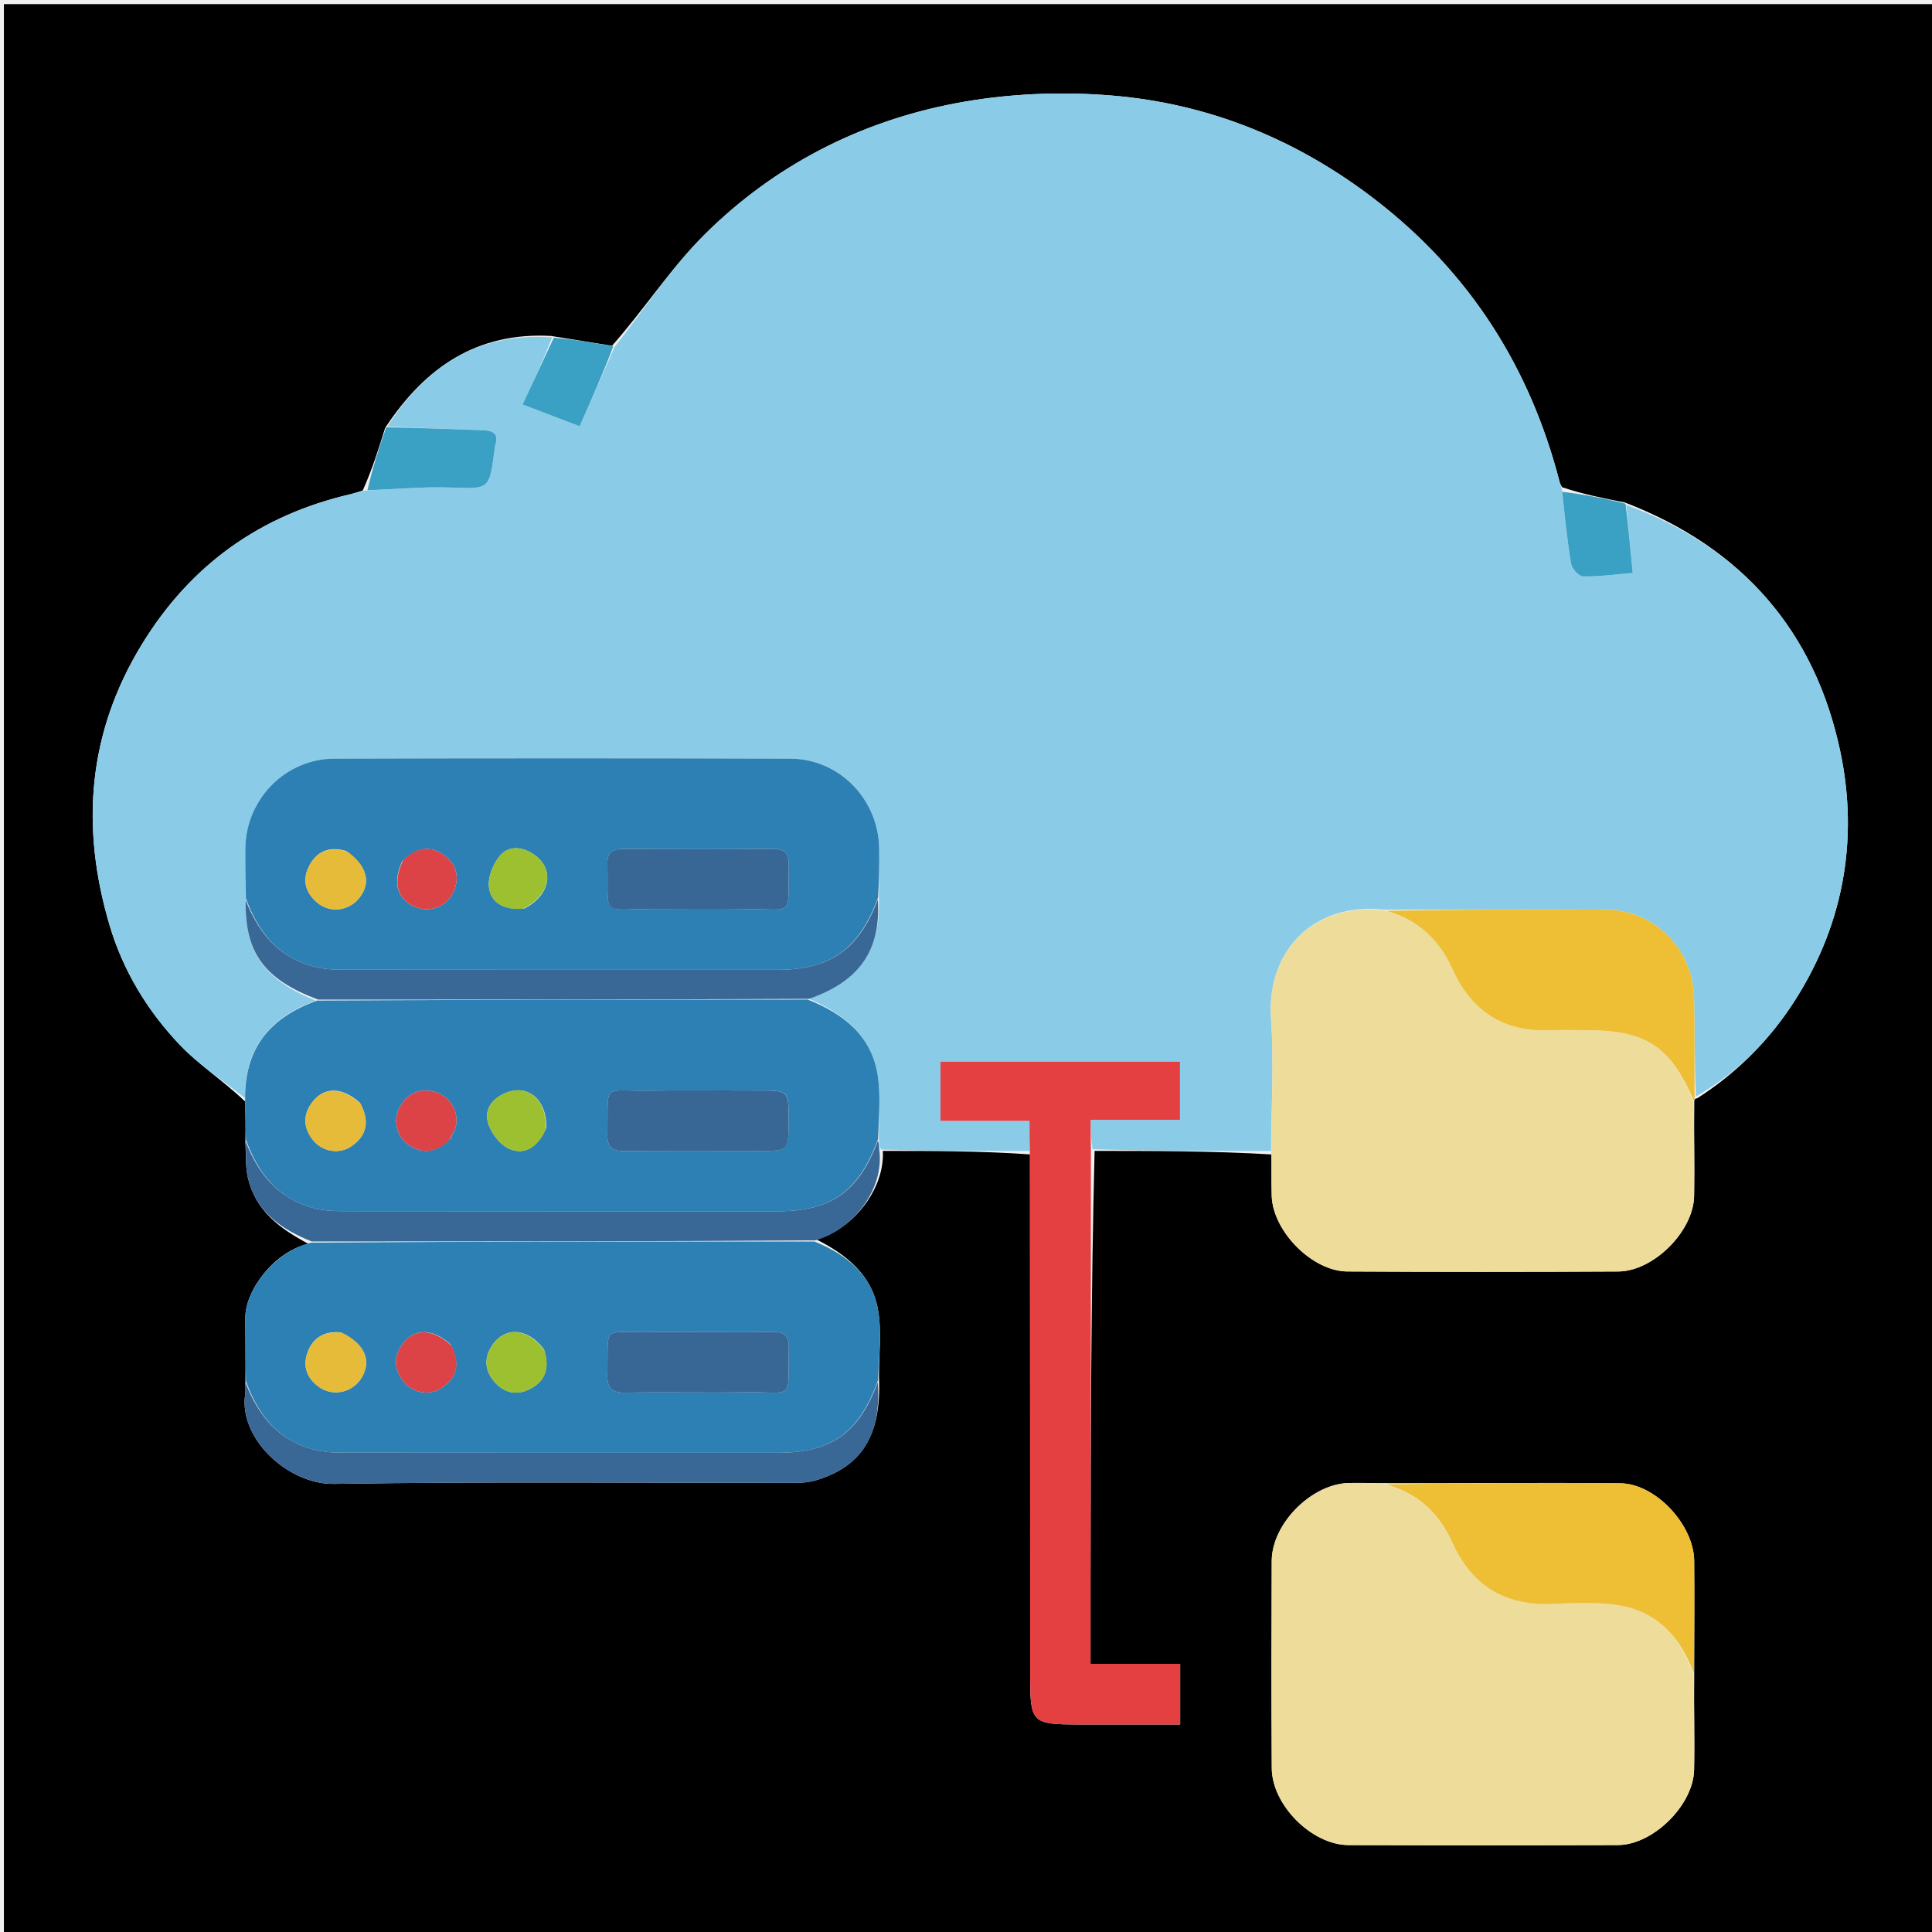
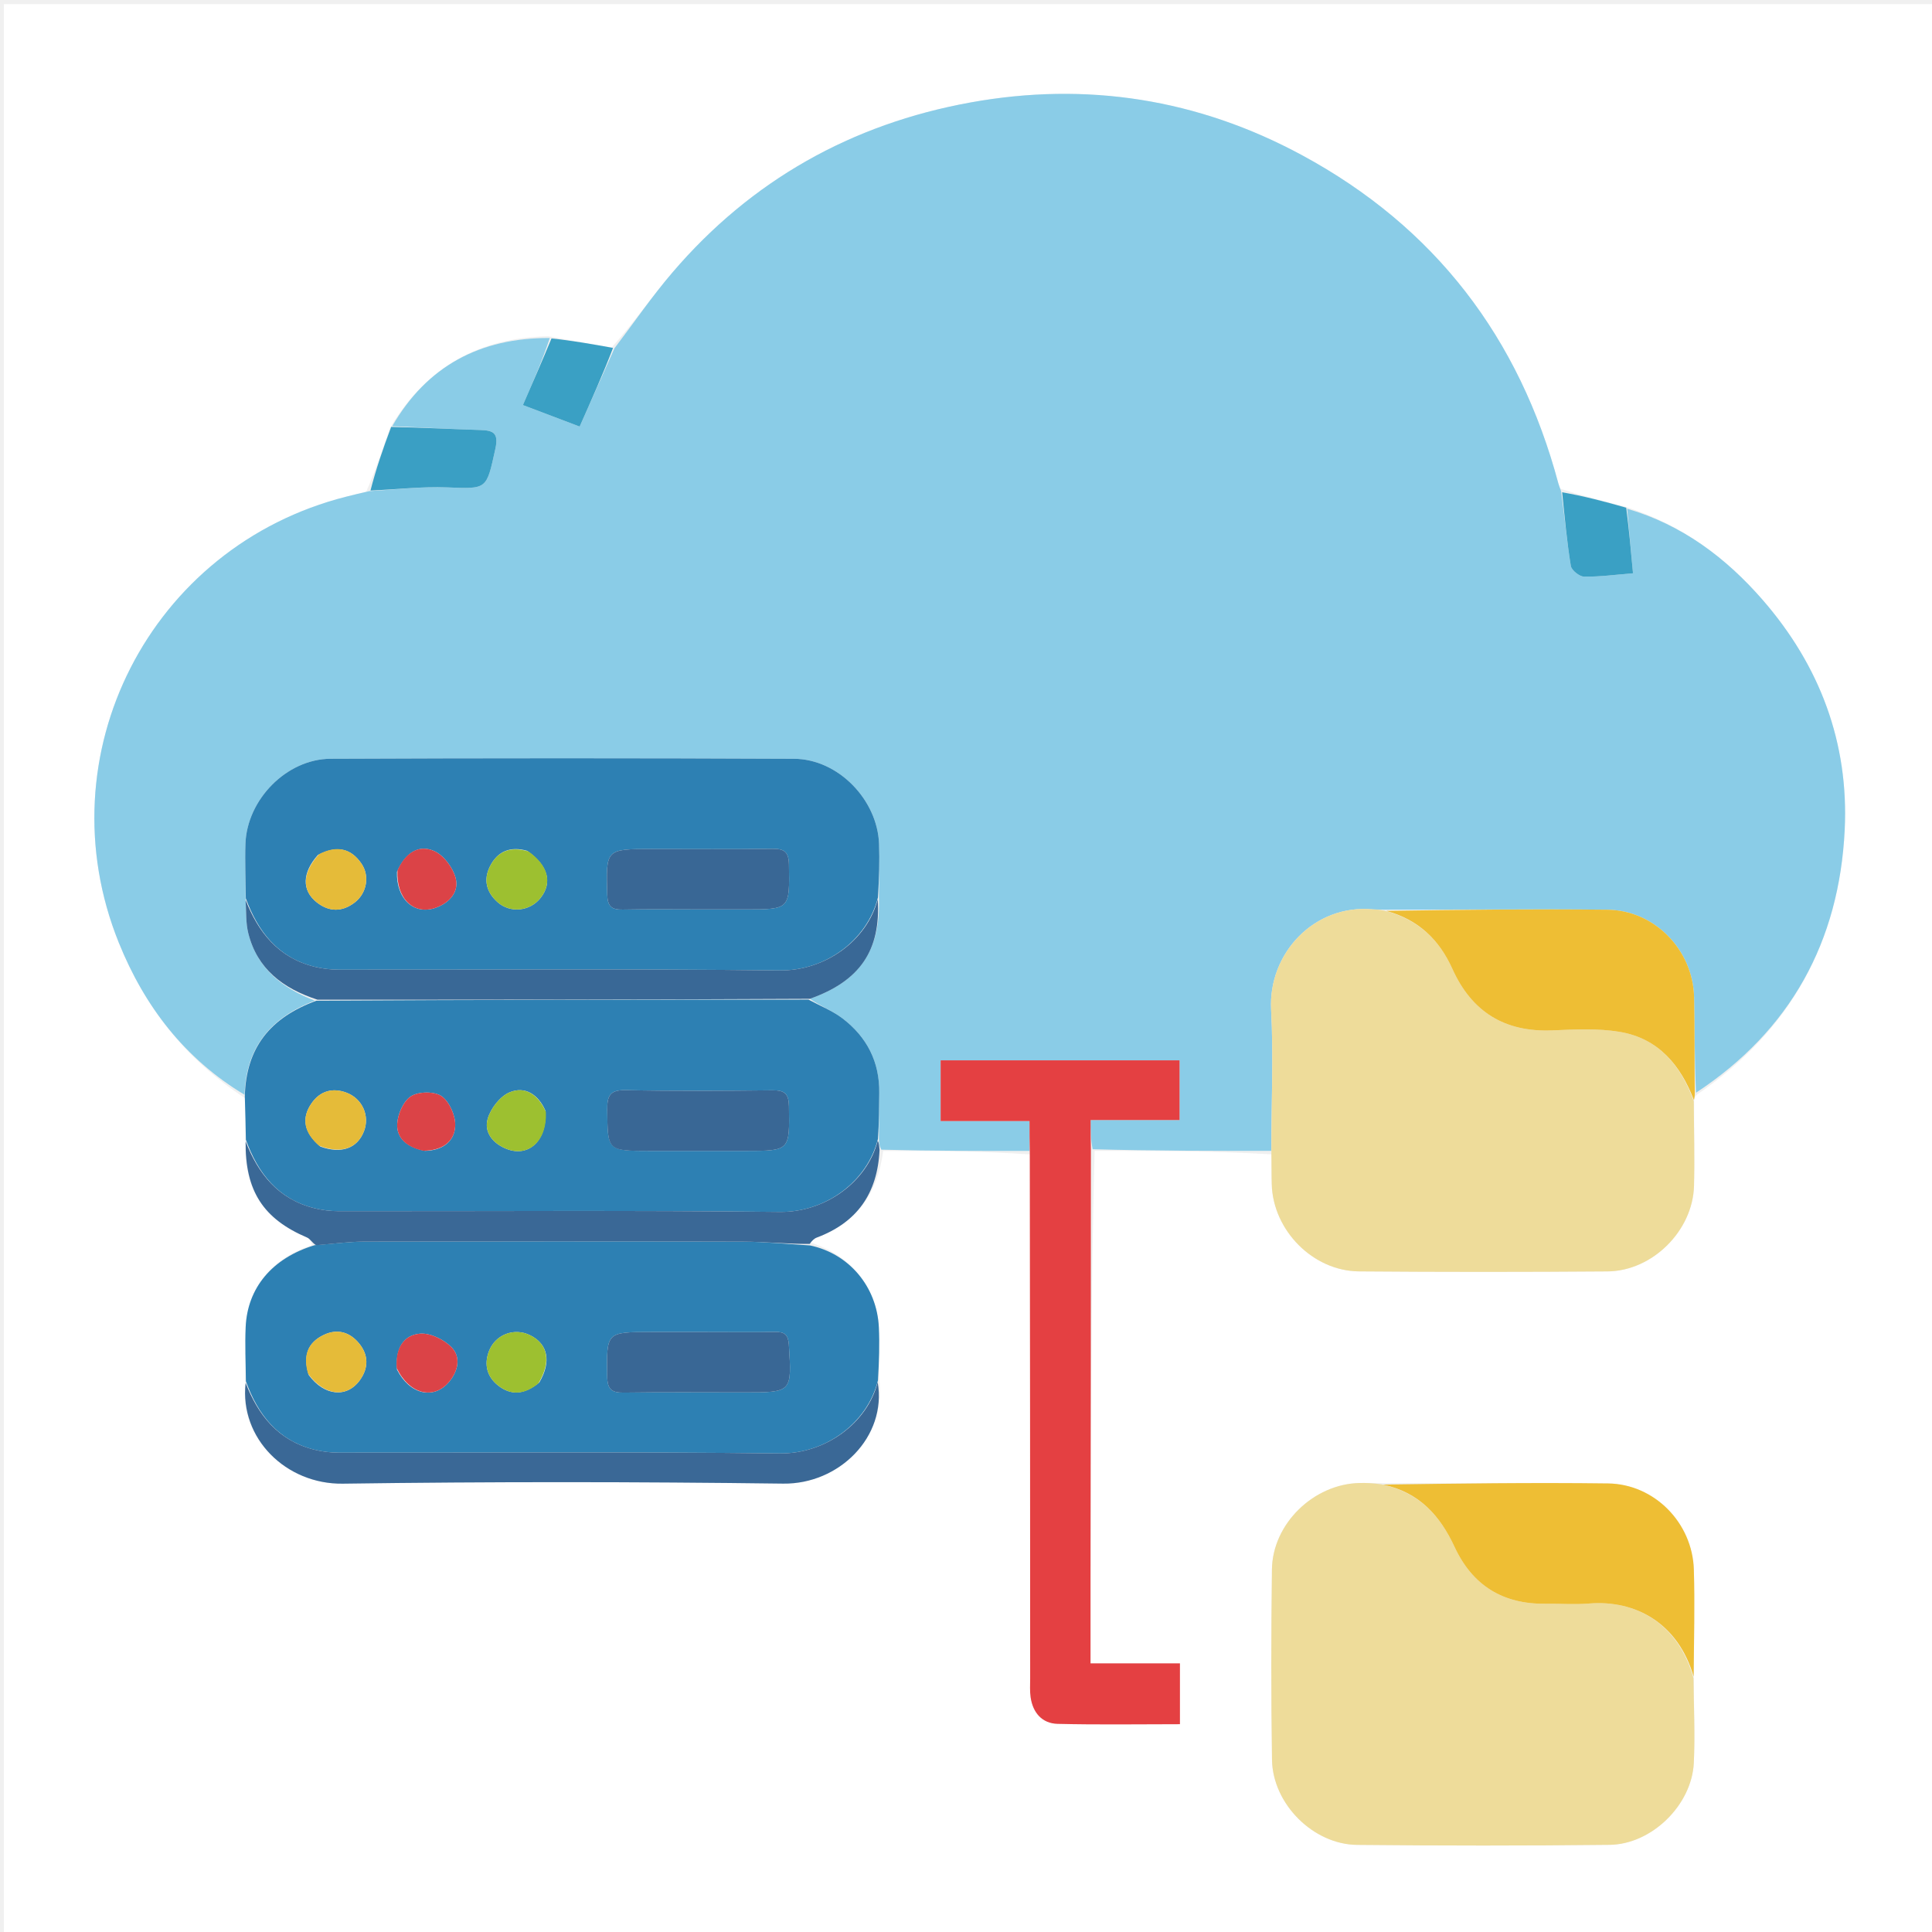
<svg xmlns="http://www.w3.org/2000/svg" version="1.1" id="Layer_1" x="0px" y="0px" width="100%" viewBox="0 0 512 512" enable-background="new 0 0 512 512" xml:space="preserve">
-   <path fill="#000000" opacity="1" stroke="none" d=" M276,513   C184.022,513 92.545,513 1.033,513   C1.033,342.397 1.033,171.795 1.033,1.096   C171.561,1.096 342.122,1.096 512.842,1.096   C512.842,171.667 512.842,342.333 512.842,513   C434.128,513 355.314,513 276,513  M65.03,302.903   C65.232,306.008 65.006,309.215 65.715,312.2   C67.802,320.984 74.323,325.687 81.755,329.637   C72.896,331.568 65.02,341.772 65.013,349.166   C65.008,354.779 65.113,360.392 65.03,366.903   C65.019,367.736 65.107,368.584 64.984,369.4   C63.176,381.39 76.533,393.432 88.442,393.245   C129.262,392.605 170.098,393.009 210.929,392.973   C212.708,392.971 214.56,392.792 216.255,392.284   C228.396,388.643 233.606,380.315 232.945,365.08   C232.902,358.938 233.75,352.624 232.607,346.694   C230.866,337.661 224.126,332.375 216.26,328.407   C225.045,326.371 234.515,315.846 233.962,305.002   C246.919,305.001 259.877,305.001 272.971,305.929   C272.98,351.923 272.991,397.917 273,443.911   C273.002,456.612 273.384,457 285.966,457   C294.893,457 303.819,457 312.756,457   C312.756,451.356 312.756,446.422 312.756,440.937   C304.801,440.937 297.072,440.937 289,440.937   C289,433.58 288.992,426.777 289.001,419.975   C289.054,381.65 289.111,343.325 290.083,305   C305.67,305.004 321.258,305.007 336.984,305.938   C336.989,309.594 336.908,313.254 337.017,316.907   C337.297,326.265 347.713,336.898 357.07,336.953   C381.003,337.093 404.937,337.086 428.87,336.956   C438.19,336.906 448.779,326.31 448.955,316.991   C449.111,308.688 448.886,300.377 449.01,291.563   C449.054,291.388 449.098,291.214 449.85,291.018   C459.755,284.665 468.079,276.509 474.55,266.838   C488.379,246.17 492.745,222.892 487.659,198.976   C480.93,167.335 461.804,145.144 430.59,133.155   C425.078,132.071 419.566,130.987 413.98,129.123   C413.764,128.697 413.462,128.293 413.346,127.842   C405.51,97.388 389.537,72.294 364.538,52.98   C343.877,37.019 320.486,27.471 294.688,25.324   C281.017,24.186 266.778,24.808 253.311,27.358   C227.854,32.18 205.124,43.846 186.67,62.207   C177.736,71.095 170.758,81.95 162.196,91.635   C157.102,90.812 152.008,89.99 146.011,89.029   C126.534,87.984 112.739,97.192 102.063,113.416   C100.353,118.896 98.643,124.377 96.131,129.985   C95.06,130.312 94.005,130.705 92.917,130.958   C68.975,136.53 50.561,149.619 37.644,170.689   C23.16,194.315 21.334,219.294 29.067,245.296   C32.623,257.251 39.071,267.885 47.624,276.876   C52.72,282.234 59.119,286.351 64.988,291.94   C65.048,295.295 65.109,298.65 65.03,302.903  M366.03,393.045   C363.199,393.03 360.367,392.961 357.538,393.01   C347.644,393.182 337.064,403.738 337.022,413.659   C336.945,431.976 336.92,450.293 337.033,468.61   C337.093,478.33 347.622,488.919 357.331,488.964   C381.143,489.074 404.955,489.077 428.767,488.961   C438.105,488.916 448.764,478.36 448.952,469.034   C449.121,460.716 448.886,452.389 448.989,443.129   C448.992,433.305 449.064,423.48 448.98,413.656   C448.899,404.137 438.799,393.178 429.37,393.084   C408.563,392.876 387.752,393.114 366.03,393.045  z" />
-   <path fill="#8ACCE7" opacity="1" stroke="none" d=" M64.933,291.026   C59.119,286.351 52.72,282.234 47.624,276.876   C39.071,267.885 32.623,257.251 29.067,245.296   C21.334,219.294 23.16,194.315 37.644,170.689   C50.561,149.619 68.975,136.53 92.917,130.958   C94.005,130.705 95.06,130.312 96.975,129.966   C104.943,129.662 112.083,128.94 119.188,129.194   C129.645,129.568 129.634,129.864 131.026,119.47   C131.092,118.976 131.08,118.456 131.237,117.992   C132.273,114.93 130.605,114.118 128.005,114.022   C119.551,113.71 111.097,113.387 102.642,113.069   C112.739,97.192 126.534,87.984 146.327,89.406   C143.992,95.448 141.341,101.112 138.496,107.19   C143.89,109.25 148.504,111.011 153.609,112.961   C156.774,105.787 159.835,98.85 162.895,91.914   C170.758,81.95 177.736,71.095 186.67,62.207   C205.124,43.846 227.854,32.18 253.311,27.358   C266.778,24.808 281.017,24.186 294.688,25.324   C320.486,27.471 343.877,37.019 364.538,52.98   C389.537,72.294 405.51,97.388 413.346,127.842   C413.462,128.293 413.764,128.697 413.968,129.944   C414.717,136.982 415.317,143.225 416.365,149.392   C416.589,150.713 418.419,152.74 419.535,152.757   C423.875,152.821 428.225,152.207 432.684,151.837   C432.058,145.264 431.513,139.534 430.968,133.804   C461.804,145.144 480.93,167.335 487.659,198.976   C492.745,222.892 488.379,246.17 474.55,266.838   C468.079,276.509 459.755,284.665 449.439,290.562   C449.011,281.459 449.174,272.809 448.938,264.169   C448.594,251.599 438.475,241.239 425.949,241.091   C406.334,240.86 386.713,241.1 366.635,241.076   C348.224,239.074 335.565,251.827 336.839,270.092   C337.648,281.675 336.897,293.368 336.846,305.011   C321.258,305.007 305.67,305.004 289.557,304.553   C289.032,301.847 289.032,299.589 289.032,296.772   C297.374,296.772 305.101,296.772 312.707,296.772   C312.707,291.267 312.707,286.336 312.707,281.352   C291.373,281.352 270.335,281.352 249.246,281.352   C249.246,286.634 249.246,291.563 249.246,297.044   C257.208,297.044 264.94,297.044 272.834,297.044   C272.834,300.066 272.834,302.533 272.834,305   C259.877,305.001 246.919,305.001 233.482,304.643   C232.949,303.551 232.897,302.819 232.902,301.617   C232.891,295.82 233.409,290.407 232.633,285.185   C231.041,274.466 223.528,268.669 214.443,264.703   C227.874,260.015 233.506,251.757 232.903,237.616   C232.971,232.987 233.062,228.827 232.98,224.67   C232.724,211.715 222.335,201.086 209.41,201.048   C169.153,200.932 128.896,200.935 88.639,201.046   C75.702,201.081 65.262,211.691 65.027,224.617   C64.945,229.104 65.105,233.595 65.103,238.522   C64.85,252.51 69.98,259.556 83.626,265.149   C71.338,269.746 64.767,277.969 64.933,291.026  z" />
-   <path fill="#EEDC9A" opacity="1" stroke="none" d=" M448.829,444.066   C448.886,452.389 449.121,460.716 448.952,469.034   C448.764,478.36 438.105,488.916 428.767,488.961   C404.955,489.077 381.143,489.074 357.331,488.964   C347.622,488.919 337.093,478.33 337.033,468.61   C336.92,450.293 336.945,431.976 337.022,413.659   C337.064,403.738 347.644,393.182 357.538,393.01   C360.367,392.961 363.199,393.03 366.771,393.315   C375.838,395.737 381.418,401.017 384.888,408.749   C390.023,420.191 398.812,425.581 411.41,425.056   C417.215,424.813 423.153,424.472 428.837,425.383   C439.41,427.078 445.551,434.208 448.829,444.066  z" />
-   <path fill="#EEDC9A" opacity="1" stroke="none" d=" M336.915,305.475   C336.897,293.368 337.648,281.675 336.839,270.092   C335.565,251.827 348.224,239.074 366.892,241.301   C375.899,243.798 381.447,249.091 384.922,256.811   C389.963,268.011 398.544,273.57 410.951,273.023   C414.103,272.884 417.266,273.002 420.424,273.002   C436.297,273.004 442.582,277.223 448.829,292.07   C448.886,300.377 449.111,308.688 448.955,316.991   C448.779,326.31 438.19,336.906 428.87,336.956   C404.937,337.086 381.003,337.093 357.07,336.953   C347.713,336.898 337.297,326.265 337.017,316.907   C336.908,313.254 336.989,309.594 336.915,305.475  z" />
-   <path fill="#2D80B3" opacity="1" stroke="none" d=" M215.852,329.014   C224.126,332.375 230.866,337.661 232.607,346.694   C233.75,352.624 232.902,358.938 232.678,365.819   C227.637,379.81 220.246,384.998 206.133,384.998   C167.497,384.999 128.861,385.011 90.225,384.967   C87.925,384.964 85.558,384.765 83.337,384.204   C73.699,381.771 68.355,374.939 65.169,366.005   C65.113,360.392 65.008,354.779 65.013,349.166   C65.02,341.772 72.896,331.568 82.405,329.315   C127.322,328.999 171.587,329.006 215.852,329.014  M184.5,353   C180.335,353 176.169,352.933 172.005,353.012   C159.263,353.255 161.292,350.828 160.944,364.122   C160.849,367.763 161.984,369.138 165.759,369.068   C176.418,368.87 187.084,369.13 197.744,368.967   C210.794,368.767 208.743,371.579 209.042,357.128   C209.113,353.683 207.54,352.894 204.491,352.961   C198.163,353.099 191.831,353.001 184.5,353  M90.172,353.071   C85.776,352.735 82.698,354.637 81.368,358.798   C80.232,362.354 81.503,365.381 84.499,367.538   C88.225,370.219 93.399,369.072 95.8,365.156   C98.571,360.638 96.731,356.117 90.172,353.071  M119.4,356.261   C114.751,352.097 110.077,351.918 106.891,355.929   C104.291,359.202 104.279,362.678 106.834,365.996   C109.296,369.194 113.814,370.037 117.125,367.77   C121.134,365.026 122.063,361.306 119.4,356.261  M144.174,357.609   C140.094,352.052 134.091,351.417 130.615,356.261   C128.314,359.468 128.315,362.87 130.809,365.932   C133.265,368.948 136.548,369.962 140.173,368.227   C144.357,366.225 145.792,362.815 144.174,357.609  z" />
-   <path fill="#2D80B3" opacity="1" stroke="none" d=" M214.063,264.893   C223.528,268.669 231.041,274.466 232.633,285.185   C233.409,290.407 232.891,295.82 232.686,301.876   C227.564,315.857 220.212,320.998 206.097,320.998   C167.471,320.999 128.844,321.012 90.217,320.967   C87.918,320.964 85.552,320.764 83.331,320.203   C73.697,317.768 68.354,310.937 65.169,302.005   C65.109,298.65 65.048,295.295 64.96,291.483   C64.767,277.969 71.338,269.746 84.004,265.164   C127.813,264.912 170.938,264.903 214.063,264.893  M209,296.526   C208.986,289.003 208.986,289.002 201.445,289   C191.651,288.999 181.856,288.886 172.065,289.028   C159.236,289.216 161.279,286.669 160.949,300.485   C160.866,303.999 162.177,305.096 165.593,305.054   C177.542,304.909 189.495,305.001 201.446,305   C208.986,304.999 208.986,304.997 209,296.526  M144.768,298.941   C145.034,291.861 140.351,287.423 134.599,289.416   C130.896,290.698 128.299,293.625 129.259,297.319   C129.976,300.075 132.429,303.337 134.955,304.449   C139.133,306.287 142.6,303.892 144.768,298.941  M119.39,301.744   C119.901,300.53 120.661,299.36 120.878,298.096   C121.54,294.225 118.994,290.297 115.136,289.326   C111.092,288.308 107.922,289.749 105.931,293.419   C104.002,296.977 105.097,301.326 108.498,303.535   C112.232,305.958 115.733,305.38 119.39,301.744  M95.401,292.261   C90.746,288.095 86.076,287.915 82.89,291.928   C80.29,295.202 80.278,298.678 82.834,301.996   C85.298,305.196 89.812,306.04 93.125,303.77   C97.13,301.026 98.07,297.308 95.401,292.261  z" />
-   <path fill="#E44042" opacity="1" stroke="none" d=" M272.902,305.465   C272.834,302.533 272.834,300.066 272.834,297.044   C264.94,297.044 257.208,297.044 249.246,297.044   C249.246,291.563 249.246,286.634 249.246,281.352   C270.335,281.352 291.373,281.352 312.707,281.352   C312.707,286.336 312.707,291.267 312.707,296.772   C305.101,296.772 297.374,296.772 289.032,296.772   C289.032,299.589 289.032,301.847 289.099,304.553   C289.111,343.325 289.054,381.65 289.001,419.975   C288.992,426.777 289,433.58 289,440.937   C297.072,440.937 304.801,440.937 312.756,440.937   C312.756,446.422 312.756,451.356 312.756,457   C303.819,457 294.893,457 285.966,457   C273.384,457 273.002,456.612 273,443.911   C272.991,397.917 272.98,351.923 272.902,305.465  z" />
-   <path fill="#EEBE34" opacity="1" stroke="none" d=" M448.909,443.598   C445.551,434.208 439.41,427.078 428.837,425.383   C423.153,424.472 417.215,424.813 411.41,425.056   C398.812,425.581 390.023,420.191 384.888,408.749   C381.418,401.017 375.838,395.737 367.228,393.378   C387.752,393.114 408.563,392.876 429.37,393.084   C438.799,393.178 448.899,404.137 448.98,413.656   C449.064,423.48 448.992,433.305 448.909,443.598  z" />
-   <path fill="#EEBE34" opacity="1" stroke="none" d=" M448.92,291.816   C442.582,277.223 436.297,273.004 420.424,273.002   C417.266,273.002 414.103,272.884 410.951,273.023   C398.544,273.57 389.963,268.011 384.922,256.811   C381.447,249.091 375.899,243.798 367.351,241.365   C386.713,241.1 406.334,240.86 425.949,241.091   C438.475,241.239 448.594,251.599 448.938,264.169   C449.174,272.809 449.011,281.459 449.085,290.573   C449.098,291.214 449.054,291.388 448.92,291.816  z" />
-   <path fill="#396896" opacity="1" stroke="none" d=" M65.099,366.454   C68.355,374.939 73.699,381.771 83.337,384.204   C85.558,384.765 87.925,384.964 90.225,384.967   C128.861,385.011 167.497,384.999 206.133,384.998   C220.246,384.998 227.637,379.81 232.621,366.285   C233.606,380.315 228.396,388.643 216.255,392.284   C214.56,392.792 212.708,392.971 210.929,392.973   C170.098,393.009 129.262,392.605 88.442,393.245   C76.533,393.432 63.176,381.39 64.984,369.4   C65.107,368.584 65.019,367.736 65.099,366.454  z" />
-   <path fill="#396896" opacity="1" stroke="none" d=" M65.099,302.454   C68.354,310.937 73.697,317.768 83.331,320.203   C85.552,320.764 87.918,320.964 90.217,320.967   C128.844,321.012 167.471,320.999 206.097,320.998   C220.212,320.998 227.564,315.857 232.629,302.346   C232.897,302.819 232.949,303.551 233.015,304.651   C234.515,315.846 225.045,326.371 216.056,328.71   C171.587,329.006 127.322,328.999 82.597,329.001   C74.323,325.687 67.802,320.984 65.715,312.2   C65.006,309.215 65.232,306.008 65.099,302.454  z" />
-   <path fill="#3AA0C4" opacity="1" stroke="none" d=" M102.353,113.243   C111.097,113.387 119.551,113.71 128.005,114.022   C130.605,114.118 132.273,114.93 131.237,117.992   C131.08,118.456 131.092,118.976 131.026,119.47   C129.634,129.864 129.645,129.568 119.188,129.194   C112.083,128.94 104.943,129.662 97.376,129.902   C98.643,124.377 100.353,118.896 102.353,113.243  z" />
-   <path fill="#3AA0C4" opacity="1" stroke="none" d=" M162.546,91.774   C159.835,98.85 156.774,105.787 153.609,112.961   C148.504,111.011 143.89,109.25 138.496,107.19   C141.341,101.112 143.992,95.448 146.779,89.475   C152.008,89.99 157.102,90.812 162.546,91.774  z" />
-   <path fill="#3AA0C4" opacity="1" stroke="none" d=" M430.779,133.479   C431.513,139.534 432.058,145.264 432.684,151.837   C428.225,152.207 423.875,152.821 419.535,152.757   C418.419,152.74 416.589,150.713 416.365,149.392   C415.317,143.225 414.717,136.982 414.005,130.335   C419.566,130.987 425.078,132.071 430.779,133.479  z" />
-   <path fill="#2D80B3" opacity="1" stroke="none" d=" M65.154,238.084   C65.105,233.595 64.945,229.104 65.027,224.617   C65.262,211.691 75.702,201.081 88.639,201.046   C128.896,200.935 169.153,200.932 209.41,201.048   C222.335,201.086 232.724,211.715 232.98,224.67   C233.062,228.827 232.971,232.987 232.686,237.875   C227.648,251.621 219.949,256.998 206.068,256.998   C167.464,256.999 128.86,257.011 90.257,256.967   C87.958,256.964 85.594,256.769 83.372,256.215   C73.731,253.814 68.42,246.951 65.154,238.084  M173.515,241   C181.679,241 189.844,241.113 198.006,240.974   C210.727,240.757 208.753,243.423 209.039,229.364   C209.104,226.166 208.016,224.923 204.728,224.953   C191.567,225.076 178.404,225.048 165.242,224.97   C162.406,224.953 160.91,225.712 160.969,228.894   C161.244,243.807 159.13,240.621 173.515,241  M91.686,225.499   C87.188,224.188 83.783,225.626 81.774,229.805   C80.033,233.428 81.069,236.665 84.041,239.185   C87.427,242.054 92.362,241.464 95.162,238.025   C98.411,234.036 97.383,229.505 91.686,225.499  M106.597,228.247   C103.977,233.825 105.206,238.277 109.93,240.316   C114.136,242.131 118.914,240.066 120.48,235.669   C121.744,232.117 120.796,228.996 117.876,226.773   C114.152,223.94 110.453,224.457 106.597,228.247  M138.938,240.769   C145.701,237.401 147.105,230.571 141.785,226.653   C138.792,224.449 135.077,223.919 132.661,226.593   C130.733,228.727 129.241,232.425 129.586,235.174   C130.116,239.398 133.775,241.254 138.938,240.769  z" />
-   <path fill="#396896" opacity="1" stroke="none" d=" M65.103,238.522   C68.42,246.951 73.731,253.814 83.372,256.215   C85.594,256.769 87.958,256.964 90.257,256.967   C128.86,257.011 167.464,256.999 206.068,256.998   C219.949,256.998 227.648,251.621 232.63,238.345   C233.506,251.757 227.874,260.015 214.443,264.703   C170.938,264.903 127.813,264.912 84.311,264.907   C69.98,259.556 64.85,252.51 65.103,238.522  z" />
-   <path fill="#396795" opacity="1" stroke="none" d=" M185,353   C191.831,353.001 198.163,353.099 204.491,352.961   C207.54,352.894 209.113,353.683 209.042,357.128   C208.743,371.579 210.794,368.767 197.744,368.967   C187.084,369.13 176.418,368.87 165.759,369.068   C161.984,369.138 160.849,367.763 160.944,364.122   C161.292,350.828 159.263,353.255 172.005,353.012   C176.169,352.933 180.335,353 185,353  z" />
-   <path fill="#E5BB39" opacity="1" stroke="none" d=" M90.556,353.144   C96.731,356.117 98.571,360.638 95.8,365.156   C93.399,369.072 88.225,370.219 84.499,367.538   C81.503,365.381 80.232,362.354 81.368,358.798   C82.698,354.637 85.776,352.735 90.556,353.144  z" />
-   <path fill="#DB4347" opacity="1" stroke="none" d=" M119.621,356.581   C122.063,361.306 121.134,365.026 117.125,367.77   C113.814,370.037 109.296,369.194 106.834,365.996   C104.279,362.678 104.291,359.202 106.891,355.929   C110.077,351.918 114.751,352.097 119.621,356.581  z" />
-   <path fill="#9DC030" opacity="1" stroke="none" d=" M144.337,357.963   C145.792,362.815 144.357,366.225 140.173,368.227   C136.548,369.962 133.265,368.948 130.809,365.932   C128.315,362.87 128.314,359.468 130.615,356.261   C134.091,351.417 140.094,352.052 144.337,357.963  z" />
-   <path fill="#396795" opacity="1" stroke="none" d=" M209,296.999   C208.986,304.997 208.986,304.999 201.446,305   C189.495,305.001 177.542,304.909 165.593,305.054   C162.177,305.096 160.866,303.999 160.949,300.485   C161.279,286.669 159.236,289.216 172.065,289.028   C181.856,288.886 191.651,288.999 201.445,289   C208.986,289.002 208.986,289.003 209,296.999  z" />
-   <path fill="#9DC030" opacity="1" stroke="none" d=" M144.632,299.31   C142.6,303.892 139.133,306.287 134.955,304.449   C132.429,303.337 129.976,300.075 129.259,297.319   C128.299,293.625 130.896,290.698 134.599,289.416   C140.351,287.423 145.034,291.861 144.632,299.31  z" />
-   <path fill="#DB4347" opacity="1" stroke="none" d=" M119.146,302.048   C115.733,305.38 112.232,305.958 108.498,303.535   C105.097,301.326 104.002,296.977 105.931,293.419   C107.922,289.749 111.092,288.308 115.136,289.326   C118.994,290.297 121.54,294.225 120.878,298.096   C120.661,299.36 119.901,300.53 119.146,302.048  z" />
-   <path fill="#E5BB39" opacity="1" stroke="none" d=" M95.622,292.581   C98.07,297.308 97.13,301.026 93.125,303.77   C89.812,306.04 85.298,305.196 82.834,301.996   C80.278,298.678 80.29,295.202 82.89,291.928   C86.076,287.915 90.746,288.095 95.622,292.581  z" />
-   <path fill="#396795" opacity="1" stroke="none" d=" M173.019,241   C159.13,240.621 161.244,243.807 160.969,228.894   C160.91,225.712 162.406,224.953 165.242,224.97   C178.404,225.048 191.567,225.076 204.728,224.953   C208.016,224.923 209.104,226.166 209.039,229.364   C208.753,243.423 210.727,240.757 198.006,240.974   C189.844,241.113 181.679,241 173.019,241  z" />
-   <path fill="#E5BB39" opacity="1" stroke="none" d=" M92.04,225.663   C97.383,229.505 98.411,234.036 95.162,238.025   C92.362,241.464 87.427,242.054 84.041,239.185   C81.069,236.665 80.033,233.428 81.774,229.805   C83.783,225.626 87.188,224.188 92.04,225.663  z" />
-   <path fill="#DB4347" opacity="1" stroke="none" d=" M106.844,227.944   C110.453,224.457 114.152,223.94 117.876,226.773   C120.796,228.996 121.744,232.117 120.48,235.669   C118.914,240.066 114.136,242.131 109.93,240.316   C105.206,238.277 103.977,233.825 106.844,227.944  z" />
-   <path fill="#9DC030" opacity="1" stroke="none" d=" M138.554,240.844   C133.775,241.254 130.116,239.398 129.586,235.174   C129.241,232.425 130.733,228.727 132.661,226.593   C135.077,223.919 138.792,224.449 141.785,226.653   C147.105,230.571 145.701,237.401 138.554,240.844  z" />
+   <path fill="#FFFFFF" opacity="1" stroke="none" d=" M276,513   C184.022,513 92.545,513 1.033,513   C1.033,342.397 1.033,171.795 1.033,1.096   C171.561,1.096 342.122,1.096 512.842,1.096   C512.842,171.667 512.842,342.333 512.842,513   C434.128,513 355.314,513 276,513  M65.028,366.919   C63.435,381.213 75.855,393.397 90.836,393.187   C129.74,392.642 168.661,392.672 207.567,393.173   C222.33,393.364 235.081,380.814 232.98,365.112   C232.966,360.657 233.117,356.196 232.907,351.751   C232.395,340.934 224.947,332.186 214.531,329.252   C215.167,328.817 215.747,328.231 216.447,327.969   C227.054,324.003 232.565,316.346 234.058,305.021   C246.983,305.017 259.909,305.012 272.975,305.936   C272.983,352.22 272.991,398.505 273.004,444.79   C273.004,446.454 272.886,448.143 273.122,449.777   C273.715,453.896 276.163,456.736 280.297,456.838   C291.059,457.103 301.831,456.927 312.694,456.927   C312.694,451.42 312.694,446.367 312.694,440.812   C304.67,440.812 296.941,440.812 289,440.812   C289,432.83 288.991,425.354 289.002,417.878   C289.054,380.254 289.111,342.631 290.083,305.002   C305.685,304.997 321.286,304.991 336.971,305.912   C336.987,308.573 336.948,311.235 337.027,313.894   C337.385,326.069 347.947,336.833 360.143,336.933   C382.094,337.112 404.049,337.108 426,336.938   C437.894,336.846 448.606,326.161 448.929,314.295   C449.132,306.821 448.906,299.336 448.957,291.276   C449.046,290.897 449.136,290.518 449.884,289.972   C474.496,273.102 487.416,249.556 488.863,219.956   C489.993,196.82 482.252,176.385 467.137,158.996   C457.418,147.815 445.757,139.058 430.721,134.288   C425.152,132.867 419.583,131.446 413.478,129.513   C413.312,129.047 413.112,128.59 412.984,128.114   C402.664,89.482 380.263,60.158 345.032,41.116   C317.476,26.222 287.957,21.568 257.16,27.157   C225.67,32.87 199.101,47.773 178.207,72.204   C172.728,78.611 167.933,85.604 162.102,92.083   C156.798,91.167 151.494,90.252 145.301,89.108   C127.161,89.501 113.141,97.042 103.382,113.341   C101.493,118.888 99.604,124.434 97.051,130.308   C95.292,130.744 93.53,131.173 91.772,131.617   C39.742,144.756 11.43,200.094 31.475,249.803   C38.286,266.695 48.964,280.602 64.945,291.023   C65.018,294.695 65.091,298.367 65.028,302.919   C64.923,315.62 69.802,323.03 81.38,327.958   C82.192,328.304 82.713,329.336 82.592,330.022   C72.089,333.416 65.574,341.329 65.106,351.648   C64.889,356.434 65.129,361.241 65.028,366.919  M448.881,443.874   C448.903,434.555 449.176,425.229 448.887,415.92   C448.503,403.564 438.444,393.287 426.148,393.127   C406.183,392.867 386.211,393.152 365.318,393.038   C363.654,393.026 361.99,392.975 360.327,393.009   C348.151,393.257 337.229,403.786 337.075,415.935   C336.862,432.743 336.836,449.558 337.094,466.364   C337.273,478.03 347.99,488.794 359.637,488.914   C381.938,489.145 404.244,489.153 426.544,488.902   C437.712,488.776 448.327,478.353 448.876,467.222   C449.244,459.758 448.852,452.257 448.881,443.874  z" />
+   <path fill="#8ACCE7" opacity="1" stroke="none" d=" M336.888,304.986   C321.286,304.991 305.685,304.997 289.558,304.557   C289.032,301.854 289.032,299.597 289.032,296.82   C297.329,296.82 305.044,296.82 312.593,296.82   C312.593,291.234 312.593,286.189 312.593,281   C301.724,281 291.26,281 280.796,281   C270.247,281 259.699,281 249.278,281   C249.278,286.737 249.278,291.662 249.278,297.094   C257.264,297.094 264.986,297.094 272.834,297.094   C272.834,300.075 272.834,302.541 272.834,305.008   C259.909,305.012 246.983,305.017 233.549,304.675   C232.98,303.579 232.92,302.828 232.915,301.607   C232.98,297.319 232.946,293.501 233.009,289.684   C233.143,281.441 229.742,274.843 223.328,269.93   C220.617,267.854 217.308,266.559 214.621,264.695   C227.914,260.012 233.471,251.811 232.913,237.609   C232.974,232.647 233.118,228.149 232.959,223.662   C232.547,211.96 222.116,201.14 210.427,201.087   C169.492,200.899 128.556,200.904 87.622,201.082   C75.929,201.133 65.443,211.923 65.048,223.609   C64.885,228.425 65.1,233.254 65.092,238.516   C65.271,241.742 65.13,244.623 65.799,247.3   C68.159,256.753 74.912,261.927 83.449,265.18   C71.645,269.655 65.186,277.626 64.814,290.125   C48.964,280.602 38.286,266.695 31.475,249.803   C11.43,200.094 39.742,144.756 91.772,131.617   C93.53,131.173 95.292,130.744 97.85,130.161   C105.246,129.695 111.861,128.904 118.436,129.162   C129.162,129.582 128.885,129.813 131.276,118.945   C132.215,114.677 130.682,114.061 127.205,113.953   C119.447,113.714 111.694,113.292 103.939,112.945   C113.141,97.042 127.161,89.501 145.709,89.576   C143.681,95.632 141.246,101.221 138.578,107.346   C143.789,109.32 148.509,111.109 153.613,113.043   C156.786,105.906 159.805,99.116 162.823,92.327   C167.933,85.604 172.728,78.611 178.207,72.204   C199.101,47.773 225.67,32.87 257.16,27.157   C287.957,21.568 317.476,26.222 345.032,41.116   C380.263,60.158 402.664,89.482 412.984,128.114   C413.112,128.59 413.312,129.047 413.714,130.201   C414.682,137.26 415.25,143.657 416.29,149.976   C416.48,151.135 418.576,152.802 419.809,152.817   C424.025,152.868 428.249,152.287 432.764,151.924   C432.211,145.829 431.712,140.324 431.213,134.82   C445.757,139.058 457.418,147.815 467.137,158.996   C482.252,176.385 489.993,196.82 488.863,219.956   C487.416,249.556 474.496,273.102 449.466,289.58   C449.027,280.868 449.153,272.545 448.95,264.23   C448.645,251.707 438.46,241.221 426.005,241.085   C406.374,240.87 386.738,241.096 366.643,241.072   C365.351,241.003 364.514,241.055 363.688,240.982   C348.285,239.612 336.077,252.652 336.859,267.553   C337.511,279.997 336.925,292.506 336.888,304.986  z" />
+   <path fill="#EEDC9A" opacity="1" stroke="none" d=" M336.93,305.449   C336.925,292.506 337.511,279.997 336.859,267.553   C336.077,252.652 348.285,239.612 363.688,240.982   C364.514,241.055 365.351,241.003 366.872,241.324   C375.931,243.706 381.428,249.058 384.891,256.753   C390.025,268.165 398.761,273.58 411.353,273.061   C417.317,272.815 423.427,272.481 429.258,273.457   C439.57,275.184 445.44,282.401 448.873,291.856   C448.906,299.336 449.132,306.821 448.929,314.295   C448.606,326.161 437.894,336.846 426,336.938   C404.049,337.108 382.094,337.112 360.143,336.933   C347.947,336.833 337.385,326.069 337.027,313.894   C336.948,311.235 336.987,308.573 336.93,305.449  z" />
+   <path fill="#EEDC9A" opacity="1" stroke="none" d=" M448.8,444.772   C448.852,452.257 449.244,459.758 448.876,467.222   C448.327,478.353 437.712,488.776 426.544,488.902   C404.244,489.153 381.938,489.145 359.637,488.914   C347.99,488.794 337.273,478.03 337.094,466.364   C336.836,449.558 336.862,432.743 337.075,415.935   C337.229,403.786 348.151,393.257 360.327,393.009   C361.99,392.975 363.654,393.026 366.027,393.347   C376.121,395.461 381.647,401.689 385.464,409.923   C390.222,420.187 398.308,425.16 409.603,425.01   C413.427,424.959 417.274,425.266 421.073,424.954   C433.643,423.921 444.8,430.365 448.8,444.772  z" />
+   <path fill="#2D80B3" opacity="1" stroke="none" d=" M214.271,264.908   C217.308,266.559 220.617,267.854 223.328,269.93   C229.742,274.843 233.143,281.441 233.009,289.684   C232.946,293.501 232.98,297.319 232.666,301.838   C229.8,313.233 218.701,321.31 206.643,321.169   C167.653,320.713 128.654,321.011 89.659,320.965   C87.532,320.963 85.351,320.695 83.289,320.178   C73.655,317.766 68.365,310.925 65.163,302.039   C65.091,298.367 65.018,294.695 64.879,290.574   C65.186,277.626 71.645,269.655 83.843,265.198   C127.767,264.931 171.019,264.92 214.271,264.908  M172.52,305   C180.833,305 189.146,305 197.459,305   C209.391,305 209.266,305.002 209.079,293.142   C209.026,289.802 207.884,288.909 204.709,288.943   C191.742,289.082 178.769,289.178 165.807,288.898   C161.581,288.807 160.892,290.451 160.928,294.126   C161.034,304.999 160.904,305 172.52,305  M144.527,294.312   C142.675,290.104 139.204,287.756 135.065,289.472   C132.533,290.521 130.06,293.715 129.258,296.445   C128.187,300.088 130.65,303.069 134.273,304.484   C140.111,306.764 145.044,302.303 144.527,294.312  M112.619,304.988   C117.052,304.925 120.415,302.685 120.634,298.429   C120.771,295.768 119.159,292.032 117.071,290.533   C115.195,289.185 110.972,289.229 108.939,290.502   C106.899,291.78 105.381,295.294 105.26,297.904   C105.081,301.766 108.015,304.081 112.619,304.988  M84.885,303.852   C90.422,305.862 94.667,304.378 96.449,299.809   C98.042,295.729 96.053,291.185 91.868,289.585   C88.12,288.152 84.825,289.151 82.595,292.337   C79.775,296.368 80.569,300.182 84.885,303.852  z" />
+   <path fill="#2D80B3" opacity="1" stroke="none" d=" M214.638,330.049   C224.947,332.186 232.395,340.934 232.907,351.751   C233.117,356.196 232.966,360.657 232.666,365.821   C229.908,377.059 218.813,385.315 206.646,385.171   C167.655,384.708 128.655,385.011 89.659,384.965   C87.532,384.963 85.351,384.694 83.289,384.178   C73.654,381.766 68.365,374.924 65.162,366.038   C65.129,361.241 64.889,356.434 65.106,351.648   C65.574,341.329 72.089,333.416 83.374,329.988   C88.274,329.637 92.391,329.053 96.509,329.043   C129.94,328.968 163.371,328.951 196.802,329.048   C202.748,329.066 208.692,329.7 214.638,330.049  M187.5,353   C182.512,353 177.525,353 172.538,353   C160.609,353 160.734,352.998 160.921,364.86   C160.974,368.202 162.119,369.103 165.293,369.057   C175.931,368.905 186.572,369 197.212,369   C209.926,369 209.846,369.005 209.059,356.391   C208.895,353.763 207.953,352.926 205.456,352.971   C199.806,353.075 194.152,353.001 187.5,353  M81.817,364.393   C85.9,369.952 91.916,370.581 95.391,365.729   C97.695,362.512 97.686,359.11 95.187,356.045   C92.724,353.023 89.438,352.028 85.806,353.76   C81.6,355.766 80.202,359.192 81.817,364.393  M105.201,362.947   C108.511,369.546 114.944,371.079 119.037,366.181   C121.423,363.326 122.19,359.636 119.68,357.055   C117.667,354.985 114.015,353.195 111.281,353.437   C106.806,353.833 104.728,357.521 105.201,362.947  M142.922,366.376   C146.164,360.874 145.245,356.177 140.47,353.837   C136.18,351.736 131.143,353.719 129.513,358.248   C128.257,361.74 129.109,364.858 131.964,367.141   C135.385,369.877 138.956,369.631 142.922,366.376  z" />
+   <path fill="#E44042" opacity="1" stroke="none" d=" M272.904,305.472   C272.834,302.541 272.834,300.075 272.834,297.094   C264.986,297.094 257.264,297.094 249.278,297.094   C249.278,291.662 249.278,286.737 249.278,281   C259.699,281 270.247,281 280.796,281   C291.26,281 301.724,281 312.593,281   C312.593,286.189 312.593,291.234 312.593,296.82   C305.044,296.82 297.329,296.82 289.032,296.82   C289.032,299.597 289.032,301.854 289.1,304.559   C289.111,342.631 289.054,380.254 289.002,417.878   C288.991,425.354 289,432.83 289,440.812   C296.941,440.812 304.67,440.812 312.694,440.812   C312.694,446.367 312.694,451.42 312.694,456.927   C301.831,456.927 291.059,457.103 280.297,456.838   C276.163,456.736 273.715,453.896 273.122,449.777   C272.886,448.143 273.004,446.454 273.004,444.79   C272.991,398.505 272.983,352.22 272.904,305.472  z" />
+   <path fill="#EEBE34" opacity="1" stroke="none" d=" M448.84,444.323   C444.8,430.365 433.643,423.921 421.073,424.954   C417.274,425.266 413.427,424.959 409.603,425.01   C398.308,425.16 390.222,420.187 385.464,409.923   C381.647,401.689 376.121,395.461 366.489,393.431   C386.211,393.152 406.183,392.867 426.148,393.127   C438.444,393.287 448.503,403.564 448.887,415.92   C449.176,425.229 448.903,434.555 448.84,444.323  z" />
+   <path fill="#EEBE34" opacity="1" stroke="none" d=" M448.915,291.566   C445.44,282.401 439.57,275.184 429.258,273.457   C423.427,272.481 417.317,272.815 411.353,273.061   C398.761,273.58 390.025,268.165 384.891,256.753   C381.428,249.058 375.931,243.706 367.333,241.388   C386.738,241.096 406.374,240.87 426.005,241.085   C438.46,241.221 448.645,251.707 448.95,264.23   C449.153,272.545 449.027,280.868 449.137,289.664   C449.136,290.518 449.046,290.897 448.915,291.566  z" />
+   <path fill="#3A6896" opacity="1" stroke="none" d=" M214.585,329.65   C208.692,329.7 202.748,329.066 196.802,329.048   C163.371,328.951 129.94,328.968 96.509,329.043   C92.391,329.053 88.274,329.637 83.763,330.001   C82.713,329.336 82.192,328.304 81.38,327.958   C69.802,323.03 64.923,315.62 65.096,302.479   C68.365,310.925 73.655,317.766 83.289,320.178   C85.351,320.695 87.532,320.963 89.659,320.965   C128.654,321.011 167.653,320.713 206.643,321.169   C218.701,321.31 229.8,313.233 232.612,302.308   C232.92,302.828 232.98,303.579 233.09,304.703   C232.565,316.346 227.054,324.003 216.447,327.969   C215.747,328.231 215.167,328.817 214.585,329.65  z" />
+   <path fill="#3A6896" opacity="1" stroke="none" d=" M65.095,366.479   C68.365,374.924 73.654,381.766 83.289,384.178   C85.351,384.694 87.532,384.963 89.659,384.965   C128.655,385.011 167.655,384.708 206.646,385.171   C218.813,385.315 229.908,377.059 232.595,366.287   C235.081,380.814 222.33,393.364 207.567,393.173   C168.661,392.672 129.74,392.642 90.836,393.187   C75.855,393.397 63.435,381.213 65.095,366.479  z" />
+   <path fill="#3A9FC4" opacity="1" stroke="none" d=" M103.661,113.143   C111.694,113.292 119.447,113.714 127.205,113.953   C130.682,114.061 132.215,114.677 131.276,118.945   C128.885,129.813 129.162,129.582 118.436,129.162   C111.861,128.904 105.246,129.695 98.182,129.997   C99.604,124.434 101.493,118.888 103.661,113.143  z" />
+   <path fill="#3AA0C4" opacity="1" stroke="none" d=" M162.463,92.205   C159.805,99.116 156.786,105.906 153.613,113.043   C148.509,111.109 143.789,109.32 138.578,107.346   C141.246,101.221 143.681,95.632 146.153,89.69   C151.494,90.252 156.798,91.167 162.463,92.205  z" />
+   <path fill="#3AA0C4" opacity="1" stroke="none" d=" M430.967,134.554   C431.712,140.324 432.211,145.829 432.764,151.924   C428.249,152.287 424.025,152.868 419.809,152.817   C418.576,152.802 416.48,151.135 416.29,149.976   C415.25,143.657 414.682,137.26 413.983,130.458   C419.583,131.446 425.152,132.867 430.967,134.554  z" />
+   <path fill="#2D80B3" opacity="1" stroke="none" d=" M65.143,238.077   C65.1,233.254 64.885,228.425 65.048,223.609   C65.443,211.923 75.929,201.133 87.622,201.082   C128.556,200.904 169.492,200.899 210.427,201.087   C222.116,201.14 232.547,211.96 232.959,223.662   C233.118,228.149 232.974,232.647 232.665,237.841   C229.816,249.204 218.719,257.311 206.645,257.169   C167.659,256.712 128.665,257.011 89.673,256.966   C87.547,256.963 85.367,256.696 83.303,256.183   C73.666,253.786 68.396,246.924 65.143,238.077  M187.5,241   C190.825,241 194.15,241 197.475,241   C209.398,241 209.271,241.002 209.08,229.128   C209.025,225.77 207.854,224.899 204.694,224.944   C194.057,225.094 183.416,225 172.776,225   C160.471,225 160.583,224.997 160.925,237.121   C161.014,240.248 162.122,241.108 165.055,241.047   C172.201,240.899 179.351,241 187.5,241  M84.245,226.578   C80.089,231.234 79.914,235.937 83.924,239.116   C87.207,241.718 90.686,241.725 94.01,239.167   C97.195,236.717 98.043,232.16 95.781,228.855   C93.03,224.834 89.298,223.927 84.245,226.578  M105.2,231.049   C104.967,238.16 109.653,242.594 115.404,240.591   C119.106,239.302 121.717,236.378 120.743,232.667   C120.017,229.904 117.569,226.623 115.04,225.522   C110.867,223.704 107.369,226.074 105.2,231.049  M139.698,225.472   C135.262,224.208 131.84,225.546 129.801,229.686   C128.049,233.245 128.962,236.494 131.847,239.068   C135.246,242.103 140.476,241.51 143.279,237.934   C146.413,233.933 145.342,229.409 139.698,225.472  z" />
+   <path fill="#396896" opacity="1" stroke="none" d=" M65.092,238.516   C68.396,246.924 73.666,253.786 83.303,256.183   C85.367,256.696 87.547,256.963 89.673,256.966   C128.665,257.011 167.659,256.712 206.645,257.169   C218.719,257.311 229.816,249.204 232.61,238.311   C233.471,251.811 227.914,260.012 214.621,264.695   C171.019,264.92 127.767,264.931 84.121,264.925   C74.912,261.927 68.159,256.753 65.799,247.3   C65.13,244.623 65.271,241.742 65.092,238.516  z" />
+   <path fill="#396795" opacity="1" stroke="none" d=" M172.024,305   C160.904,305 161.034,304.999 160.928,294.126   C160.892,290.451 161.581,288.807 165.807,288.898   C178.769,289.178 191.742,289.082 204.709,288.943   C207.884,288.909 209.026,289.802 209.079,293.142   C209.266,305.002 209.391,305 197.459,305   C189.146,305 180.833,305 172.024,305  z" />
+   <path fill="#9DC030" opacity="1" stroke="none" d=" M144.664,294.684   C145.044,302.303 140.111,306.764 134.273,304.484   C130.65,303.069 128.187,300.088 129.258,296.445   C130.06,293.715 132.533,290.521 135.065,289.472   C139.204,287.756 142.675,290.104 144.664,294.684  z" />
+   <path fill="#DB4347" opacity="1" stroke="none" d=" M112.222,304.961   C108.015,304.081 105.081,301.766 105.26,297.904   C105.381,295.294 106.899,291.78 108.939,290.502   C110.972,289.229 115.195,289.185 117.071,290.533   C119.159,292.032 120.771,295.768 120.634,298.429   C120.415,302.685 117.052,304.925 112.222,304.961  z" />
+   <path fill="#E5BB39" opacity="1" stroke="none" d=" M84.565,303.631   C80.569,300.182 79.775,296.368 82.595,292.337   C84.825,289.151 88.12,288.152 91.868,289.585   C96.053,291.185 98.042,295.729 96.449,299.809   C94.667,304.378 90.422,305.862 84.565,303.631  z" />
+   <path fill="#396795" opacity="1" stroke="none" d=" M188,353   C194.152,353.001 199.806,353.075 205.456,352.971   C207.953,352.926 208.895,353.763 209.059,356.391   C209.846,369.005 209.926,369 197.212,369   C186.572,369 175.931,368.905 165.293,369.057   C162.119,369.103 160.974,368.202 160.921,364.86   C160.734,352.998 160.609,353 172.538,353   C177.525,353 182.512,353 188,353  z" />
+   <path fill="#E5BB39" opacity="1" stroke="none" d=" M81.65,364.04   C80.202,359.192 81.6,355.766 85.806,353.76   C89.438,352.028 92.724,353.023 95.187,356.045   C97.686,359.11 97.695,362.512 95.391,365.729   C91.916,370.581 85.9,369.952 81.65,364.04  z" />
+   <path fill="#DB4347" opacity="1" stroke="none" d=" M105.133,362.561   C104.728,357.521 106.806,353.833 111.281,353.437   C114.015,353.195 117.667,354.985 119.68,357.055   C122.19,359.636 121.423,363.326 119.037,366.181   C114.944,371.079 108.511,369.546 105.133,362.561  z" />
+   <path fill="#9DC030" opacity="1" stroke="none" d=" M142.647,366.65   C138.956,369.631 135.385,369.877 131.964,367.141   C129.109,364.858 128.257,361.74 129.513,358.248   C131.143,353.719 136.18,351.736 140.47,353.837   C145.245,356.177 146.164,360.874 142.647,366.65  z" />
+   <path fill="#396795" opacity="1" stroke="none" d=" M187,241   C179.351,241 172.201,240.899 165.055,241.047   C162.122,241.108 161.014,240.248 160.925,237.121   C160.583,224.997 160.471,225 172.776,225   C183.416,225 194.057,225.094 204.694,224.944   C207.854,224.899 209.025,225.77 209.08,229.128   C209.271,241.002 209.398,241 197.475,241   C194.15,241 190.825,241 187,241  z" />
+   <path fill="#E5BB39" opacity="1" stroke="none" d=" M84.567,226.357   C89.298,223.927 93.03,224.834 95.781,228.855   C98.043,232.16 97.195,236.717 94.01,239.167   C90.686,241.725 87.207,241.718 83.924,239.116   C79.914,235.937 80.089,231.234 84.567,226.357  z" />
+   <path fill="#DB4347" opacity="1" stroke="none" d=" M105.337,230.678   C107.369,226.074 110.867,223.704 115.04,225.522   C117.569,226.623 120.017,229.904 120.743,232.667   C121.717,236.378 119.106,239.302 115.404,240.591   C109.653,242.594 104.967,238.16 105.337,230.678  z" />
+   <path fill="#9DC030" opacity="1" stroke="none" d=" M140.052,225.639   C145.342,229.409 146.413,233.933 143.279,237.934   C140.476,241.51 135.246,242.103 131.847,239.068   C128.962,236.494 128.049,233.245 129.801,229.686   C131.84,225.546 135.262,224.208 140.052,225.639  z" />
</svg>
